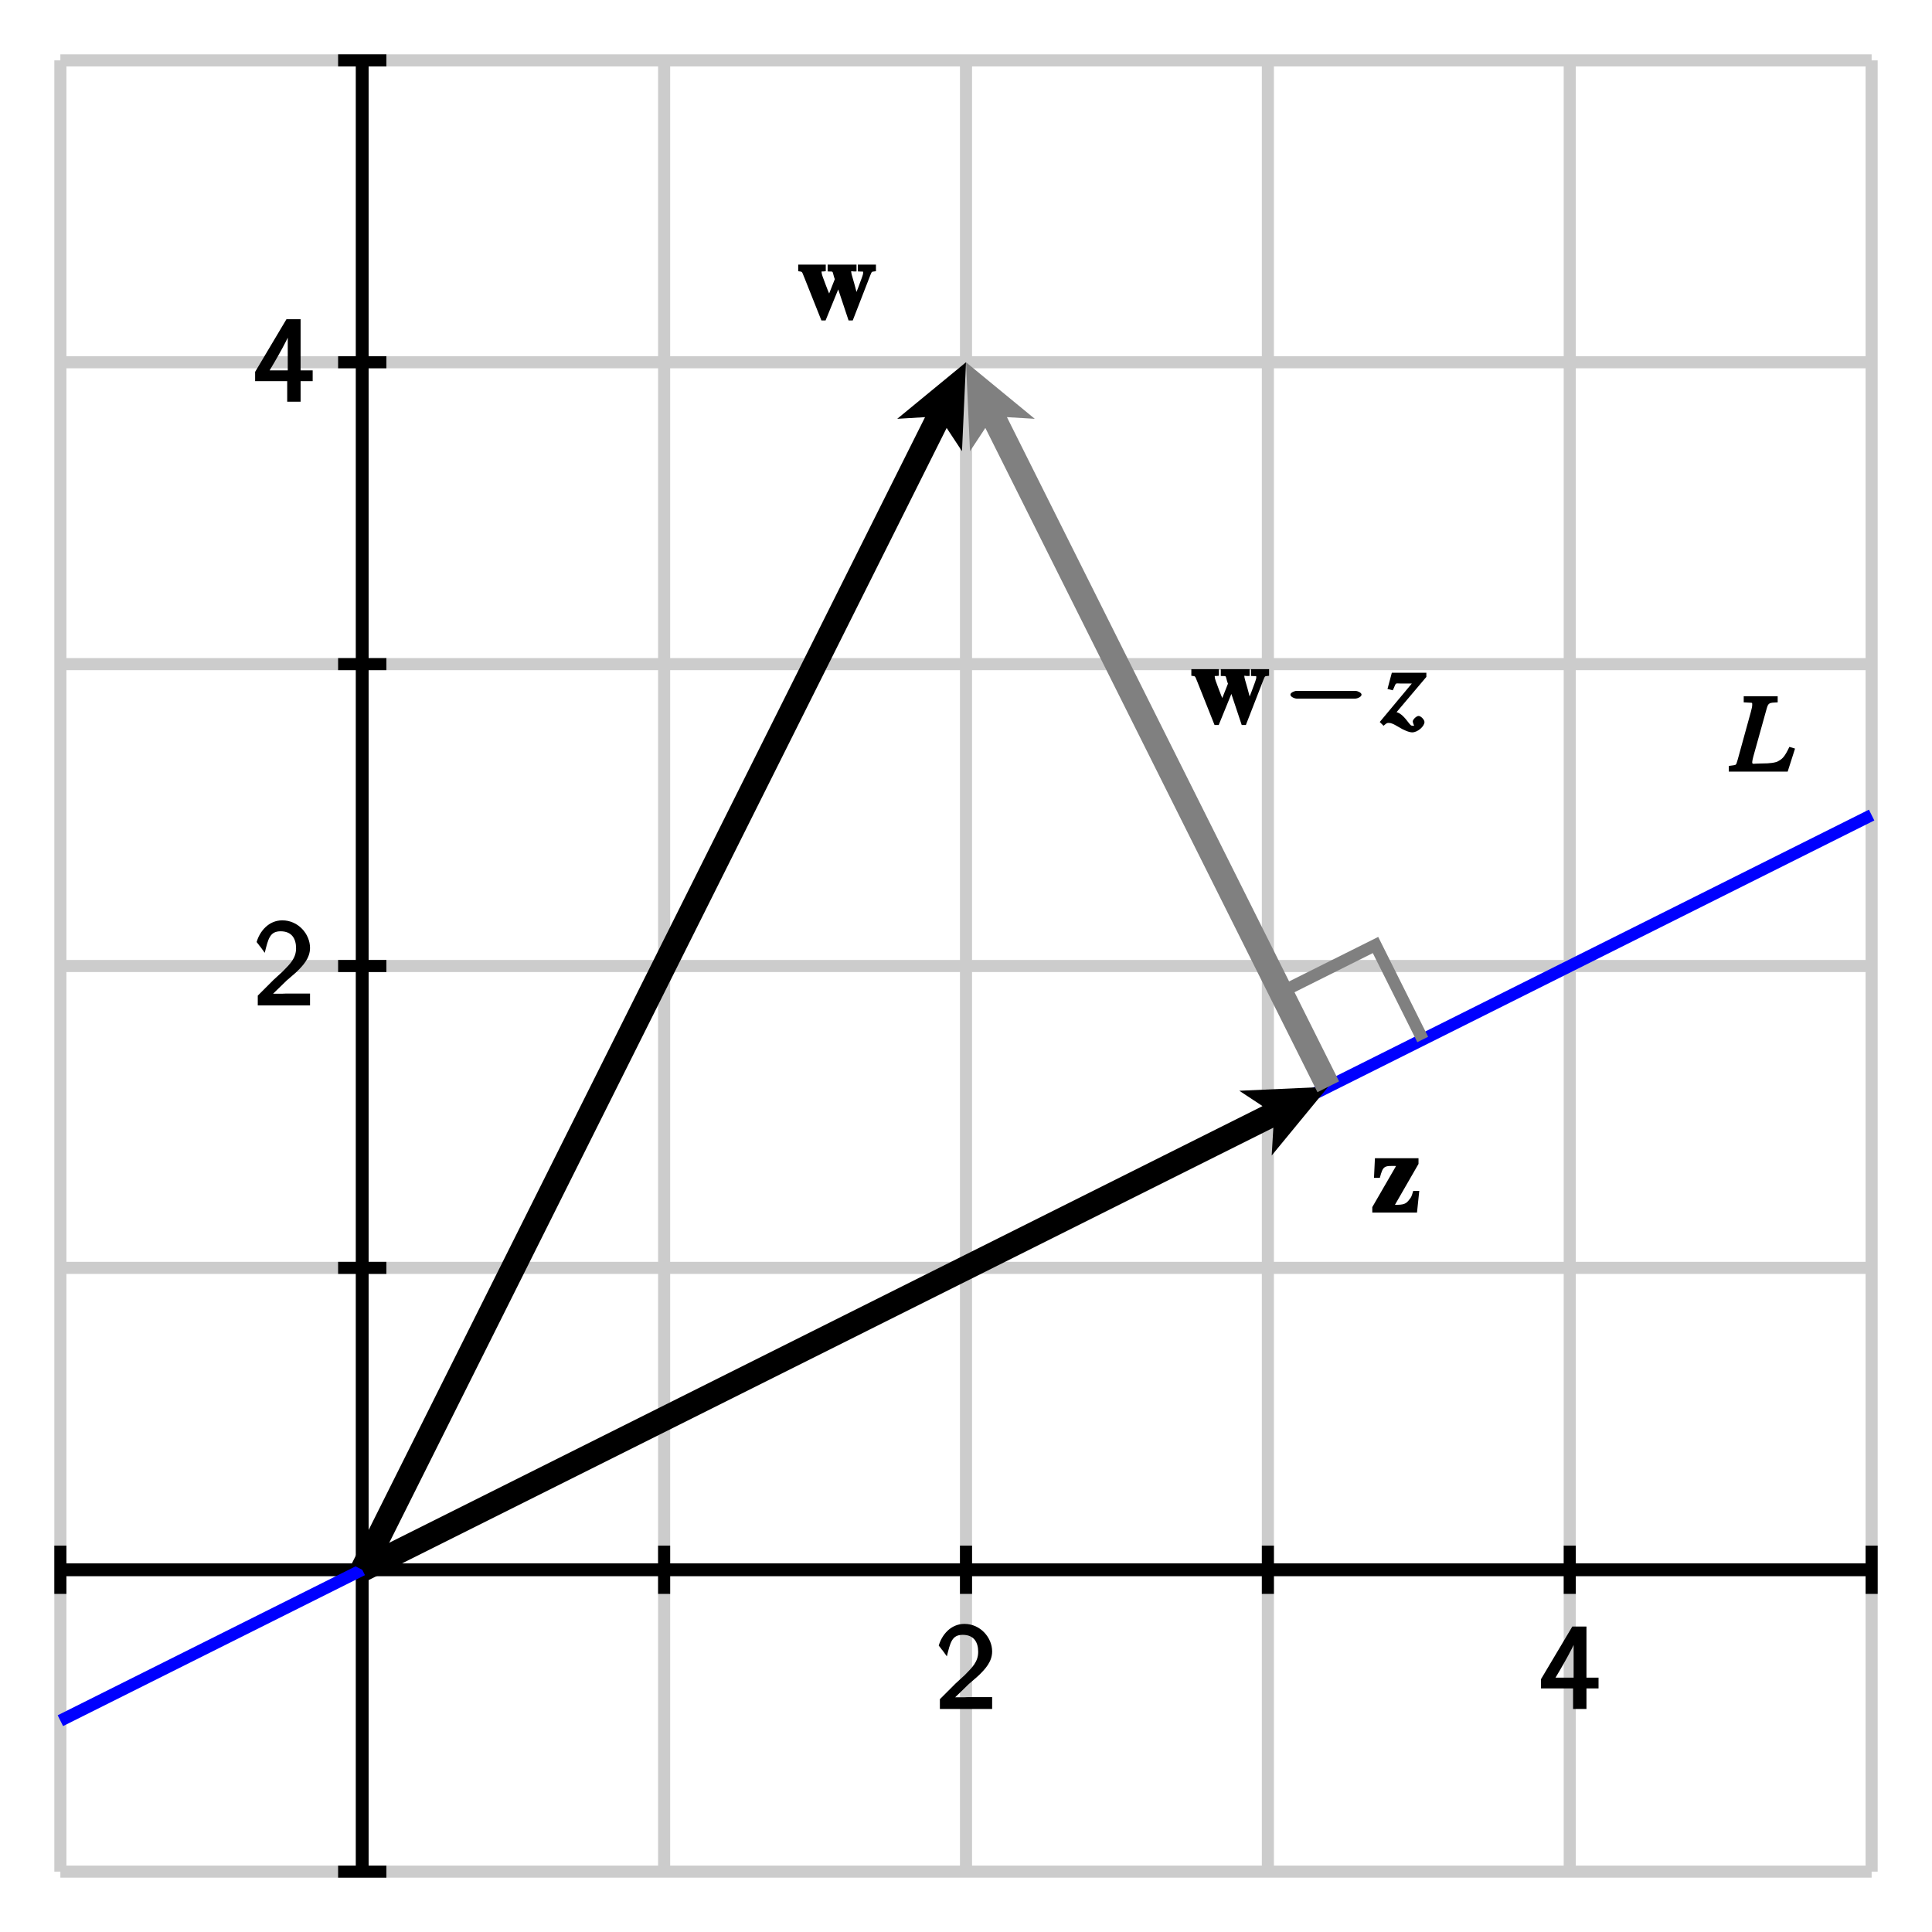
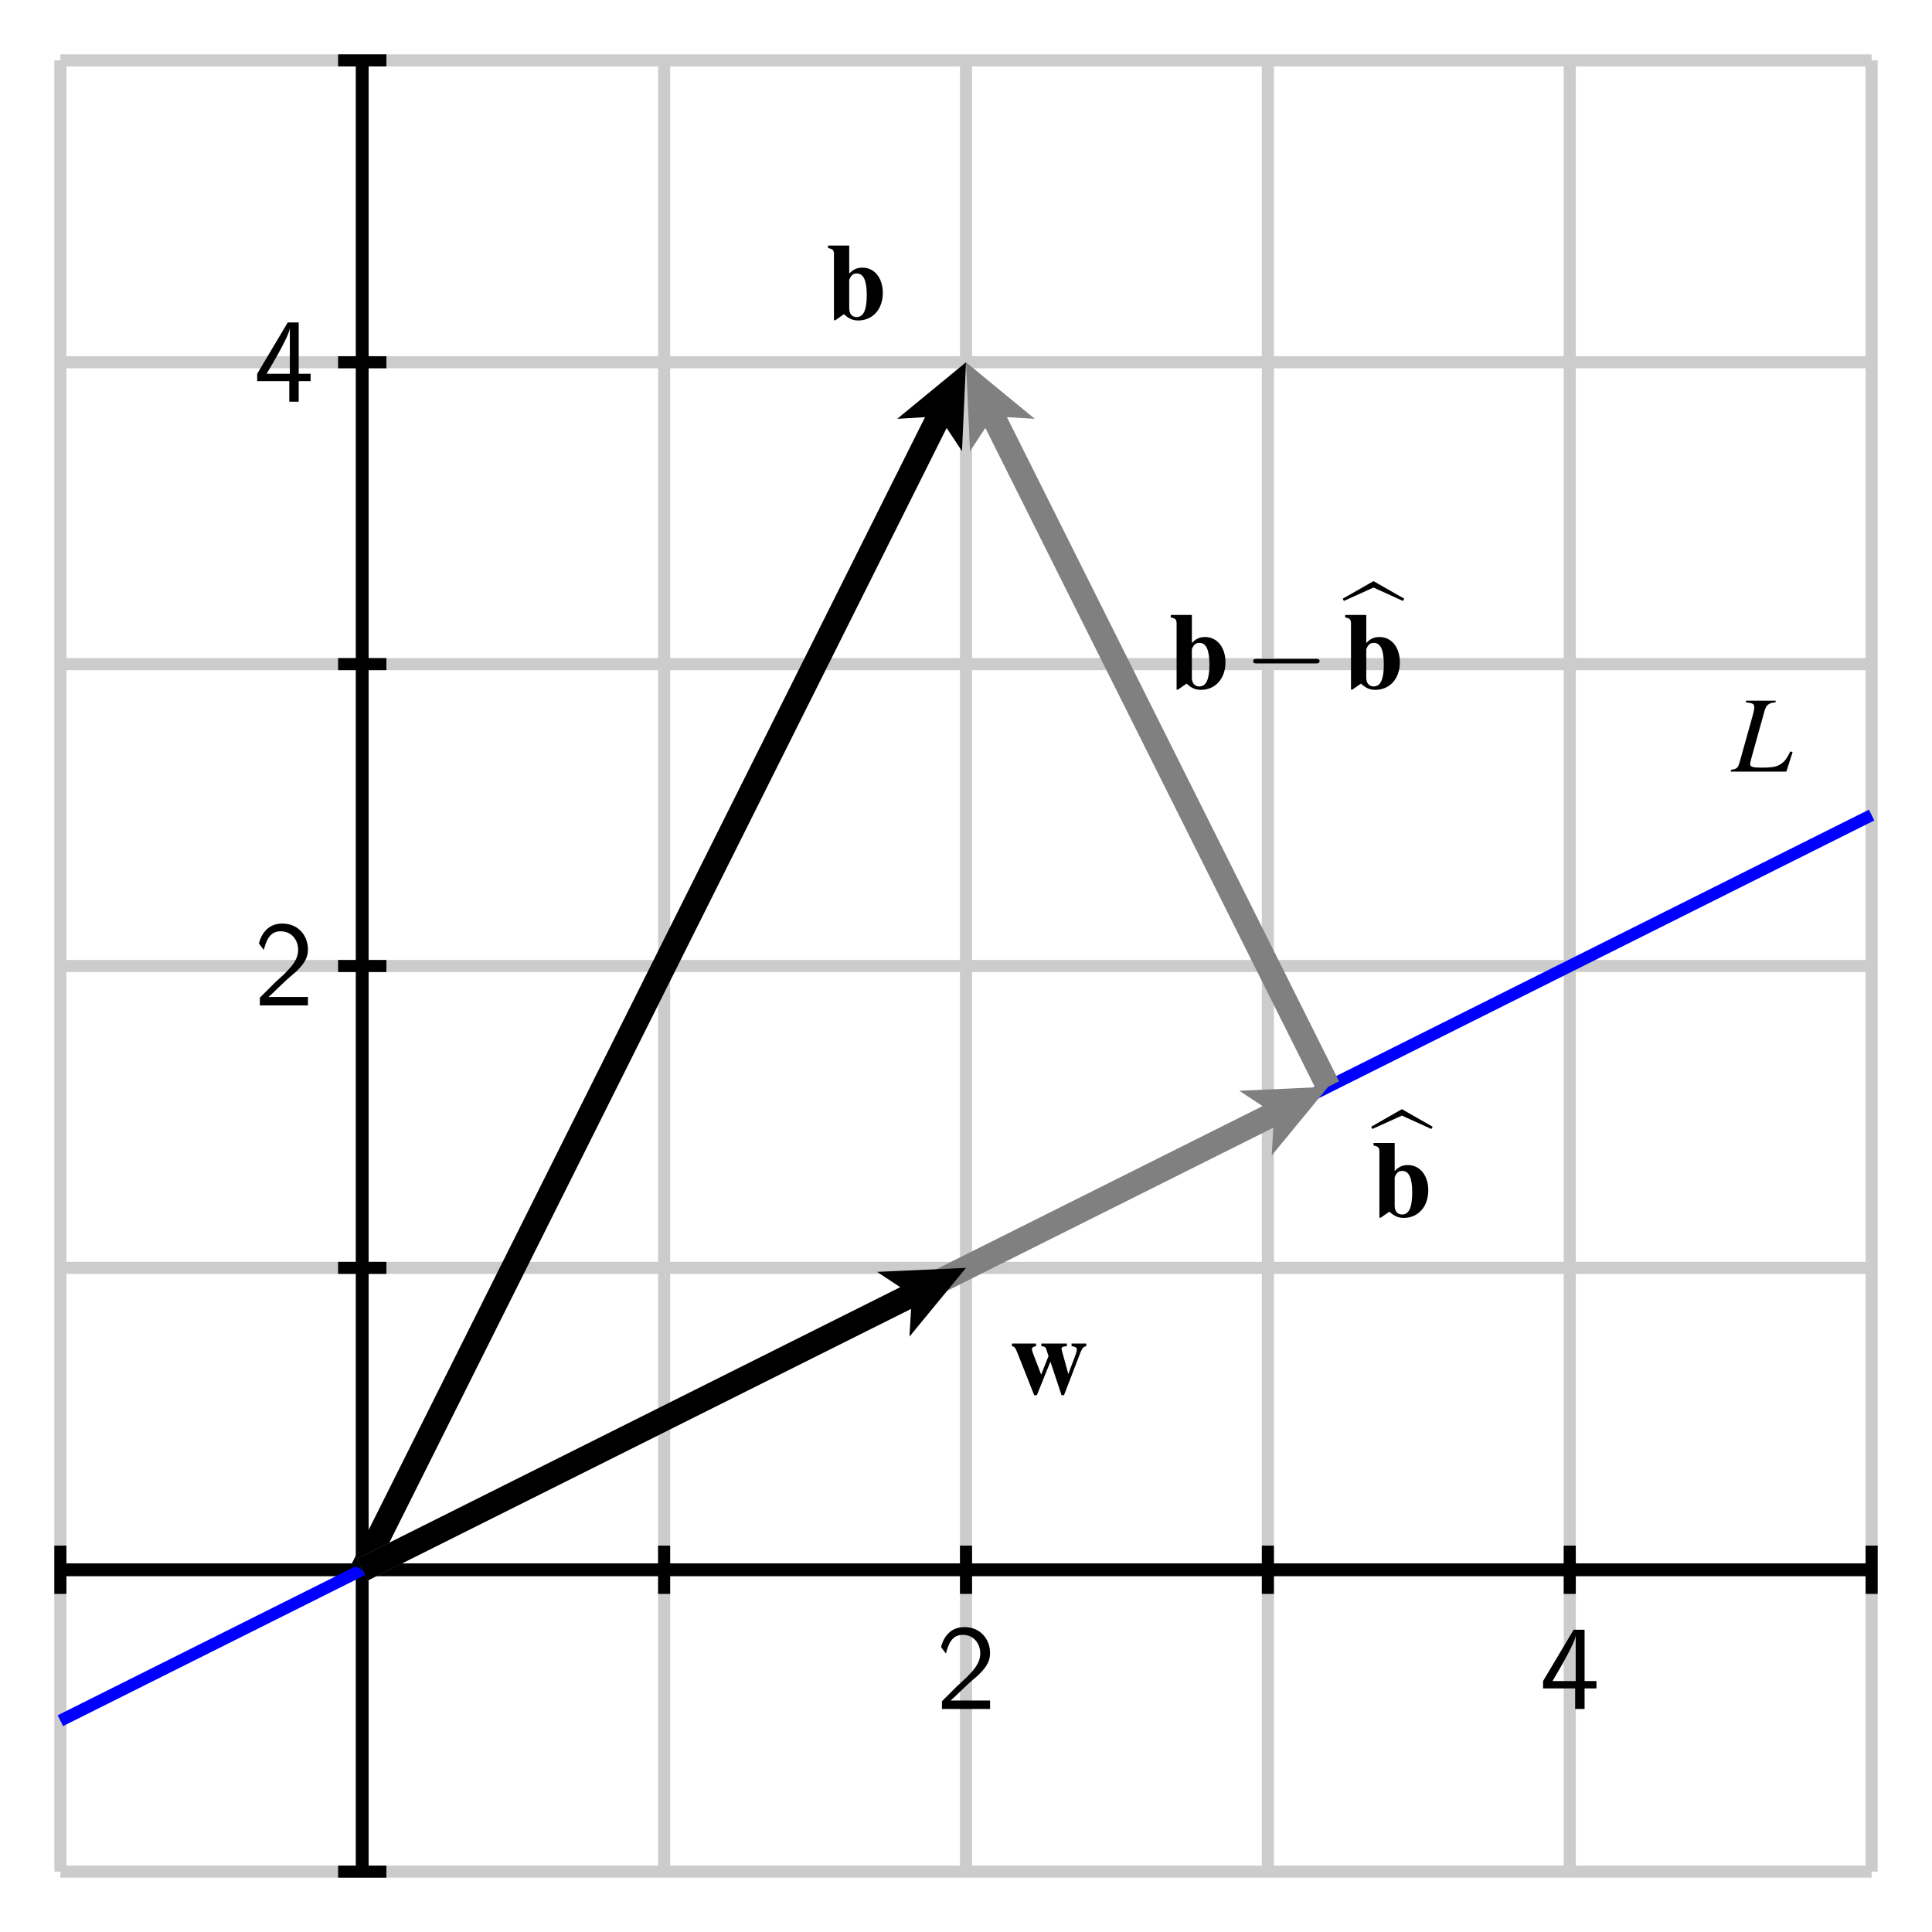
<svg xmlns="http://www.w3.org/2000/svg" xmlns:xlink="http://www.w3.org/1999/xlink" width="160pt" height="160pt" viewBox="0 0 160 160" version="1.1">
  <defs>
    <g>
      <symbol overflow="visible" id="glyph0-0">
        <path style="stroke:none;" d="" />
      </symbol>
      <symbol overflow="visible" id="glyph0-1">
-         <path style="stroke:none;" d="M 1.625 -2.109 L 0.328 -0.812 L 0.328 0 L 4.656 0 L 4.656 -0.984 L 2.672 -0.984 C 2.547 -0.984 2.438 -0.969 2.312 -0.969 L 1.594 -0.969 C 1.656 -1.016 2.406 -1.766 2.719 -2.062 C 2.906 -2.234 3.422 -2.656 3.609 -2.844 C 4.062 -3.297 4.656 -3.906 4.656 -4.766 C 4.656 -5.906 3.688 -7.047 2.359 -7.047 C 1.219 -7.047 0.484 -6.125 0.234 -5.25 C 0.422 -5.016 0.469 -4.953 0.484 -4.922 C 0.516 -4.906 0.609 -4.766 0.906 -4.359 C 1.188 -5.484 1.312 -6.141 2.219 -6.141 C 3.156 -6.141 3.5 -5.516 3.5 -4.734 C 3.5 -3.891 2.984 -3.422 2.391 -2.812 Z M 1.625 -2.109 " />
+         <path style="stroke:none;" d="M 1.734 -1.875 L 0.5 -0.641 L 0.5 0 L 4.484 0 L 4.484 -0.703 L 2.672 -0.703 C 2.547 -0.703 2.438 -0.703 2.312 -0.703 L 1.219 -0.703 C 1.547 -0.984 2.297 -1.734 2.609 -2.016 C 2.797 -2.203 3.312 -2.625 3.5 -2.797 C 3.953 -3.25 4.484 -3.781 4.484 -4.625 C 4.484 -5.781 3.688 -6.781 2.359 -6.781 C 1.219 -6.781 0.656 -6 0.422 -5.141 C 0.547 -4.969 0.594 -4.906 0.609 -4.875 C 0.625 -4.859 0.734 -4.734 0.828 -4.594 C 1.031 -5.359 1.312 -6.141 2.219 -6.141 C 3.156 -6.141 3.672 -5.391 3.672 -4.609 C 3.672 -3.766 3.094 -3.188 2.516 -2.594 Z M 1.734 -1.875 " />
      </symbol>
      <symbol overflow="visible" id="glyph0-2">
-         <path style="stroke:none;" d="M 3.719 -1.703 L 4.875 -1.703 L 4.875 -2.594 L 3.875 -2.594 L 3.875 -6.828 L 2.703 -6.828 L 0.109 -2.469 L 0.109 -1.703 L 2.766 -1.703 L 2.766 0 L 3.875 0 L 3.875 -1.703 Z M 1.172 -2.359 C 1.688 -3.219 3.156 -5.688 3.156 -6.25 L 2.812 -6.25 L 2.812 -2.594 L 1.312 -2.594 Z M 1.172 -2.359 " />
+         <path style="stroke:none;" d="M 3.719 -1.703 L 4.703 -1.703 L 4.703 -2.312 L 3.719 -2.312 L 3.719 -6.562 L 2.812 -6.562 L 0.281 -2.312 L 0.281 -1.703 L 2.938 -1.703 L 2.938 0 L 3.719 0 Z M 1.062 -2.312 C 1.578 -3.188 2.984 -5.547 2.984 -6.125 L 2.984 -2.312 Z M 1.062 -2.312 " />
      </symbol>
      <symbol overflow="visible" id="glyph1-0">
        <path style="stroke:none;" d="" />
      </symbol>
      <symbol overflow="visible" id="glyph1-1">
-         <path style="stroke:none;" d="M 3.781 -1.797 L 3.438 -1.797 C 3.297 -1.328 3.281 -1.281 3.125 -1.094 C 2.844 -0.703 2.641 -0.641 1.922 -0.641 L 3.875 -4.031 L 3.875 -4.5 L 0.266 -4.5 L 0.188 -2.875 L 0.672 -2.875 C 0.938 -3.891 1.031 -3.875 2.016 -3.859 L 0.047 -0.453 L 0.047 0 L 3.75 0 L 3.938 -1.797 Z M 3.781 -1.797 " />
+         <path style="stroke:none;" d="M 6.359 -4.156 L 5.141 -4.156 L 5.141 -3.938 C 5.484 -3.891 5.578 -3.828 5.578 -3.625 C 5.578 -3.516 5.469 -3.172 5.188 -2.469 C 5.047 -2.109 4.984 -1.922 4.875 -1.625 C 4.781 -1.984 4.75 -2.094 4.562 -2.766 C 4.391 -3.391 4.312 -3.641 4.312 -3.719 C 4.312 -3.859 4.406 -3.906 4.75 -3.938 L 4.75 -4.156 L 2.641 -4.156 L 2.641 -3.938 C 3 -3.891 3 -3.891 3.172 -3.297 L 3.234 -3.125 L 2.625 -1.578 L 2.406 -2.156 C 2.328 -2.344 2.266 -2.516 2.219 -2.641 C 1.969 -3.281 1.859 -3.562 1.859 -3.688 C 1.859 -3.828 1.953 -3.891 2.203 -3.938 L 2.203 -4.156 L 0.203 -4.156 L 0.203 -3.938 C 0.438 -3.891 0.484 -3.828 0.719 -3.234 L 2.047 0.125 L 2.266 0.125 L 3.391 -2.656 L 4.312 0.125 L 4.516 0.125 L 5.906 -3.484 C 6.062 -3.812 6.125 -3.891 6.359 -3.938 Z M 6.359 -4.156 " />
      </symbol>
      <symbol overflow="visible" id="glyph1-2">
-         <path style="stroke:none;" d="M 6.359 -4.5 L 5 -4.5 L 5 -3.938 C 5.484 -3.891 5.438 -4 5.438 -3.781 C 5.438 -3.688 5.312 -3.344 5.047 -2.641 C 4.906 -2.281 4.828 -2.094 4.719 -1.797 L 5 -1.797 C 4.906 -2.156 4.891 -2.266 4.703 -2.938 C 4.516 -3.562 4.453 -3.812 4.453 -3.891 C 4.453 -4.031 4.406 -3.906 4.891 -3.938 L 4.891 -4.5 L 2.5 -4.5 L 2.5 -3.938 C 3 -3.891 2.859 -4.062 3.031 -3.469 L 3.094 -3.297 L 2.625 -2.109 L 2.531 -2.328 C 2.453 -2.516 2.391 -2.688 2.344 -2.812 C 2.094 -3.453 2 -3.734 2 -3.859 C 2 -4 1.953 -3.891 2.344 -3.953 L 2.344 -4.5 L 0.062 -4.5 L 0.062 -3.953 C 0.438 -3.891 0.328 -4 0.578 -3.406 L 1.984 0.125 L 2.328 0.125 L 3.531 -2.828 L 3.25 -2.828 L 4.234 0.125 L 4.578 0.125 L 6.047 -3.656 C 6.188 -3.984 6.125 -3.891 6.5 -3.953 L 6.5 -4.5 Z M 6.359 -4.5 " />
+         <path style="stroke:none;" d="M 1.906 -6.078 L 0.156 -6.078 L 0.156 -5.875 C 0.562 -5.781 0.641 -5.703 0.641 -5.344 L 0.641 0.109 L 0.75 0.109 L 1.469 -0.391 C 1.875 -0.016 2.203 0.125 2.656 0.125 C 3.859 0.125 4.688 -0.812 4.688 -2.156 C 4.688 -3.391 4 -4.25 3 -4.25 C 2.562 -4.25 2.234 -4.109 1.906 -3.75 Z M 1.906 -3.234 C 2.047 -3.625 2.234 -3.766 2.531 -3.766 C 3.094 -3.766 3.359 -3.172 3.359 -1.984 C 3.359 -0.75 3.094 -0.156 2.516 -0.156 C 2.141 -0.156 1.906 -0.438 1.906 -0.875 Z M 1.906 -3.234 " />
      </symbol>
      <symbol overflow="visible" id="glyph2-0">
        <path style="stroke:none;" d="" />
      </symbol>
      <symbol overflow="visible" id="glyph2-1">
-         <path style="stroke:none;" d="M 5.938 -2.062 C 6.078 -2.062 6.438 -2.203 6.438 -2.391 C 6.438 -2.562 6.078 -2.703 5.938 -2.703 L 1.062 -2.703 C 0.906 -2.703 0.547 -2.562 0.547 -2.391 C 0.547 -2.203 0.906 -2.062 1.062 -2.062 Z M 5.938 -2.062 " />
+         <path style="stroke:none;" d="M 2.5 -6.172 L 4.938 -5.062 L 5.047 -5.25 L 2.5 -6.703 L -0.047 -5.25 L 0.047 -5.062 Z M 2.5 -6.172 " />
      </symbol>
      <symbol overflow="visible" id="glyph3-0">
        <path style="stroke:none;" d="" />
      </symbol>
      <symbol overflow="visible" id="glyph3-1">
-         <path style="stroke:none;" d="M 0.906 -2.953 C 1.094 -3.406 1.031 -3.312 1.453 -3.312 L 2.391 -3.312 L -0.266 -0.125 L 0.047 0.188 C 0.328 -0.047 0.328 -0.047 0.484 -0.047 C 0.688 -0.047 0.859 0.031 1.281 0.281 C 1.734 0.562 2.172 0.734 2.422 0.734 C 2.875 0.734 3.438 0.234 3.438 -0.125 C 3.438 -0.312 3.141 -0.625 2.953 -0.625 C 2.766 -0.625 2.469 -0.328 2.469 -0.172 C 2.469 -0.094 2.547 0.125 2.594 0.219 C 2.625 0.281 2.594 0.203 2.594 0.234 C 2.594 0.312 2.672 0.188 2.531 0.188 C 2.297 0.188 2.312 0.172 2.016 -0.203 C 1.625 -0.719 1.328 -0.891 1.125 -0.938 L 3.594 -3.859 L 3.594 -4.203 L 0.734 -4.203 L 0.375 -2.859 L 0.812 -2.75 Z M 0.906 -2.953 " />
+         <path style="stroke:none;" d="M 5.938 -2.062 C 6.078 -2.062 6.25 -2.062 6.25 -2.25 C 6.25 -2.438 6.078 -2.438 5.938 -2.438 L 1.062 -2.438 C 0.906 -2.438 0.75 -2.438 0.75 -2.25 C 0.75 -2.062 0.906 -2.062 1.062 -2.062 Z M 5.938 -2.062 " />
      </symbol>
-       <symbol overflow="visible" id="glyph3-2">
-         <path style="stroke:none;" d="M 3.625 -6.234 L 0.984 -6.234 L 0.984 -5.734 C 1.734 -5.672 1.688 -5.781 1.688 -5.516 C 1.688 -5.391 1.641 -5.188 1.578 -4.953 L 0.484 -0.984 C 0.312 -0.453 0.438 -0.578 -0.25 -0.469 L -0.25 0 L 4.625 0 L 5.234 -1.906 L 4.766 -2.047 C 4.359 -1.188 4.172 -1.031 3.766 -0.828 L 3.891 -0.875 C 3.578 -0.734 3.219 -0.672 2.438 -0.672 C 1.75 -0.672 1.688 -0.562 1.688 -0.797 C 1.688 -0.859 1.734 -1.078 1.781 -1.25 L 2.891 -5.234 C 3.031 -5.703 3.094 -5.703 3.797 -5.734 L 3.797 -6.234 Z M 3.625 -6.234 " />
+       <symbol overflow="visible" id="glyph4-0">
+         <path style="stroke:none;" d="" />
+       </symbol>
+       <symbol overflow="visible" id="glyph4-1">
+         <path style="stroke:none;" d="M 3.625 -5.875 L 1.172 -5.875 L 1.172 -5.734 C 1.734 -5.672 1.859 -5.609 1.859 -5.344 C 1.859 -5.219 1.828 -5.016 1.766 -4.781 L 0.656 -0.812 C 0.5 -0.281 0.438 -0.234 -0.078 -0.141 L -0.078 0 L 4.516 0 L 5.031 -1.609 L 4.844 -1.672 C 4.531 -1.016 4.297 -0.734 3.891 -0.531 C 3.578 -0.375 3.219 -0.328 2.438 -0.328 C 1.75 -0.328 1.516 -0.391 1.516 -0.625 C 1.516 -0.688 1.562 -0.906 1.609 -1.078 L 2.719 -5.062 C 2.859 -5.531 3.094 -5.703 3.625 -5.734 Z M 3.625 -5.875 " />
      </symbol>
    </g>
  </defs>
  <g id="surface1">
    <path style="fill:none;stroke-width:10;stroke-linecap:butt;stroke-linejoin:miter;stroke:rgb(80.077%,80.077%,80.077%);stroke-opacity:1;stroke-miterlimit:10;" d="M 50 50 L 50 1550 M 300 50 L 300 1550 M 550 50 L 550 1550 M 800 50 L 800 1550 M 1050 50 L 1050 1550 M 1300 50 L 1300 1550 M 1550 50 L 1550 1550 M 50 50 L 1550 50 M 50 300 L 1550 300 M 50 550 L 1550 550 M 50 800 L 1550 800 M 50 1050 L 1550 1050 M 50 1300 L 1550 1300 M 50 1550 L 1550 1550 " transform="matrix(0.1,0,0,-0.1,0,160)" />
    <path style="fill:none;stroke-width:10;stroke-linecap:butt;stroke-linejoin:miter;stroke:rgb(0%,0%,0%);stroke-opacity:1;stroke-miterlimit:10;" d="M 50 300 L 1550 300 M 300 50 L 300 1550 " transform="matrix(0.1,0,0,-0.1,0,160)" />
    <path style="fill:none;stroke-width:10;stroke-linecap:butt;stroke-linejoin:miter;stroke:rgb(0%,0%,0%);stroke-opacity:1;stroke-miterlimit:10;" d="M 50 300 L 1550 300 M 300 50 L 300 1550 M 50 280 L 50 320 " transform="matrix(0.1,0,0,-0.1,0,160)" />
    <path style="fill:none;stroke-width:10;stroke-linecap:butt;stroke-linejoin:miter;stroke:rgb(0%,0%,0%);stroke-opacity:1;stroke-miterlimit:10;" d="M 50 300 L 1550 300 M 300 50 L 300 1550 M 300 280 L 300 320 " transform="matrix(0.1,0,0,-0.1,0,160)" />
    <path style="fill:none;stroke-width:10;stroke-linecap:butt;stroke-linejoin:miter;stroke:rgb(0%,0%,0%);stroke-opacity:1;stroke-miterlimit:10;" d="M 50 300 L 1550 300 M 300 50 L 300 1550 M 550 280 L 550 320 " transform="matrix(0.1,0,0,-0.1,0,160)" />
    <path style="fill:none;stroke-width:10;stroke-linecap:butt;stroke-linejoin:miter;stroke:rgb(0%,0%,0%);stroke-opacity:1;stroke-miterlimit:10;" d="M 50 300 L 1550 300 M 300 50 L 300 1550 M 800 280 L 800 320 " transform="matrix(0.1,0,0,-0.1,0,160)" />
    <path style="fill:none;stroke-width:10;stroke-linecap:butt;stroke-linejoin:miter;stroke:rgb(0%,0%,0%);stroke-opacity:1;stroke-miterlimit:10;" d="M 50 300 L 1550 300 M 300 50 L 300 1550 M 1050 280 L 1050 320 " transform="matrix(0.1,0,0,-0.1,0,160)" />
    <path style="fill:none;stroke-width:10;stroke-linecap:butt;stroke-linejoin:miter;stroke:rgb(0%,0%,0%);stroke-opacity:1;stroke-miterlimit:10;" d="M 50 300 L 1550 300 M 300 50 L 300 1550 M 1300 280 L 1300 320 " transform="matrix(0.1,0,0,-0.1,0,160)" />
    <path style="fill:none;stroke-width:10;stroke-linecap:butt;stroke-linejoin:miter;stroke:rgb(0%,0%,0%);stroke-opacity:1;stroke-miterlimit:10;" d="M 50 300 L 1550 300 M 300 50 L 300 1550 M 1550 280 L 1550 320 " transform="matrix(0.1,0,0,-0.1,0,160)" />
    <path style="fill:none;stroke-width:10;stroke-linecap:butt;stroke-linejoin:miter;stroke:rgb(0%,0%,0%);stroke-opacity:1;stroke-miterlimit:10;" d="M 50 300 L 1550 300 M 300 50 L 300 1550 M 280 50 L 320 50 " transform="matrix(0.1,0,0,-0.1,0,160)" />
    <path style="fill:none;stroke-width:10;stroke-linecap:butt;stroke-linejoin:miter;stroke:rgb(0%,0%,0%);stroke-opacity:1;stroke-miterlimit:10;" d="M 50 300 L 1550 300 M 300 50 L 300 1550 M 280 300 L 320 300 " transform="matrix(0.1,0,0,-0.1,0,160)" />
    <path style="fill:none;stroke-width:10;stroke-linecap:butt;stroke-linejoin:miter;stroke:rgb(0%,0%,0%);stroke-opacity:1;stroke-miterlimit:10;" d="M 50 300 L 1550 300 M 300 50 L 300 1550 M 280 550 L 320 550 " transform="matrix(0.1,0,0,-0.1,0,160)" />
    <path style="fill:none;stroke-width:10;stroke-linecap:butt;stroke-linejoin:miter;stroke:rgb(0%,0%,0%);stroke-opacity:1;stroke-miterlimit:10;" d="M 50 300 L 1550 300 M 300 50 L 300 1550 M 280 800 L 320 800 " transform="matrix(0.1,0,0,-0.1,0,160)" />
    <path style="fill:none;stroke-width:10;stroke-linecap:butt;stroke-linejoin:miter;stroke:rgb(0%,0%,0%);stroke-opacity:1;stroke-miterlimit:10;" d="M 50 300 L 1550 300 M 300 50 L 300 1550 M 280 1050 L 320 1050 " transform="matrix(0.1,0,0,-0.1,0,160)" />
    <path style="fill:none;stroke-width:10;stroke-linecap:butt;stroke-linejoin:miter;stroke:rgb(0%,0%,0%);stroke-opacity:1;stroke-miterlimit:10;" d="M 50 300 L 1550 300 M 300 50 L 300 1550 M 280 1300 L 320 1300 " transform="matrix(0.1,0,0,-0.1,0,160)" />
    <path style="fill:none;stroke-width:10;stroke-linecap:butt;stroke-linejoin:miter;stroke:rgb(0%,0%,0%);stroke-opacity:1;stroke-miterlimit:10;" d="M 50 300 L 1550 300 M 300 50 L 300 1550 M 280 1550 L 320 1550 " transform="matrix(0.1,0,0,-0.1,0,160)" />
    <g style="fill:rgb(0%,0%,0%);fill-opacity:1;">
      <use xlink:href="#glyph0-1" x="77.509" y="141.531" />
    </g>
    <g style="fill:rgb(0%,0%,0%);fill-opacity:1;">
      <use xlink:href="#glyph0-2" x="127.509" y="141.531" />
    </g>
    <g style="fill:rgb(0%,0%,0%);fill-opacity:1;">
      <use xlink:href="#glyph0-1" x="21.019" y="83.266" />
    </g>
    <g style="fill:rgb(0%,0%,0%);fill-opacity:1;">
      <use xlink:href="#glyph0-2" x="21.019" y="33.266" />
    </g>
    <path style="fill:none;stroke-width:10;stroke-linecap:butt;stroke-linejoin:miter;stroke:rgb(0%,0%,100%);stroke-opacity:1;stroke-miterlimit:10;" d="M 50 175 L 1550 925 " transform="matrix(0.1,0,0,-0.1,0,160)" />
    <path style=" stroke:none;fill-rule:nonzero;fill:rgb(0%,0%,0%);fill-opacity:1;" d="M 30.895 130.449 L 78.398 35.441 L 79.668 37.367 L 80 30 L 74.305 34.684 L 76.609 34.547 L 29.105 129.551 L 30.895 130.449 " />
-     <path style=" stroke:none;fill-rule:nonzero;fill:rgb(0%,0%,0%);fill-opacity:1;" d="M 30.449 130.895 L 105.453 93.391 L 105.316 95.695 L 110 90 L 102.633 90.332 L 104.559 91.602 L 29.551 129.105 L 30.449 130.895 " />
+     <path style=" stroke:none;fill-rule:nonzero;fill:rgb(50%,50%,50%);fill-opacity:1;" d="M 30.449 130.895 L 105.453 93.391 L 105.316 95.695 L 110 90 L 102.633 90.332 L 104.559 91.602 L 29.551 129.105 L 30.449 130.895 " />
    <path style=" stroke:none;fill-rule:nonzero;fill:rgb(50%,50%,50%);fill-opacity:1;" d="M 110.895 89.551 L 83.391 34.547 L 85.695 34.684 L 80 30 L 80.332 37.367 L 81.602 35.441 L 109.105 90.449 L 110.895 89.551 " />
-     <path style="fill:none;stroke-width:10;stroke-linecap:butt;stroke-linejoin:miter;stroke:rgb(50%,50%,50%);stroke-opacity:1;stroke-miterlimit:10;" d="M 1060.859 778.281 L 1139.141 817.383 L 1178.242 739.141 " transform="matrix(0.1,0,0,-0.1,0,160)" />
+     <path style=" stroke:none;fill-rule:nonzero;fill:rgb(0%,0%,0%);fill-opacity:1;" d="M 30.449 130.895 L 75.453 108.391 L 75.316 110.695 L 80 105 L 72.633 105.332 L 74.559 106.602 L 29.551 129.105 L 30.449 130.895 " />
    <g style="fill:rgb(0%,0%,0%);fill-opacity:1;">
-       <use xlink:href="#glyph1-1" x="113.6" y="100.421" />
+       <use xlink:href="#glyph1-1" x="83.6" y="115.421" />
    </g>
    <g style="fill:rgb(0%,0%,0%);fill-opacity:1;">
-       <use xlink:href="#glyph1-2" x="66.042" y="26.415" />
+       <use xlink:href="#glyph2-1" x="113.6" y="98.561" />
    </g>
    <g style="fill:rgb(0%,0%,0%);fill-opacity:1;">
-       <use xlink:href="#glyph1-2" x="98.6" y="59.917" />
+       <use xlink:href="#glyph1-2" x="113.595" y="100.736" />
    </g>
    <g style="fill:rgb(0%,0%,0%);fill-opacity:1;">
-       <use xlink:href="#glyph2-1" x="106.319" y="59.917" />
+       <use xlink:href="#glyph1-2" x="96.8" y="57.005" />
    </g>
    <g style="fill:rgb(0%,0%,0%);fill-opacity:1;">
-       <use xlink:href="#glyph3-1" x="114.531" y="59.917" />
+       <use xlink:href="#glyph3-1" x="103.03" y="57.005" />
    </g>
    <g style="fill:rgb(0%,0%,0%);fill-opacity:1;">
-       <use xlink:href="#glyph3-2" x="143.423" y="63.9" />
+       <use xlink:href="#glyph2-1" x="111.247" y="54.83" />
+     </g>
+     <g style="fill:rgb(0%,0%,0%);fill-opacity:1;">
+       <use xlink:href="#glyph1-2" x="111.243" y="57.005" />
+     </g>
+     <g style="fill:rgb(0%,0%,0%);fill-opacity:1;">
+       <use xlink:href="#glyph1-2" x="68.423" y="26.414" />
+     </g>
+     <g style="fill:rgb(0%,0%,0%);fill-opacity:1;">
+       <use xlink:href="#glyph4-1" x="143.423" y="63.9" />
    </g>
  </g>
</svg>
